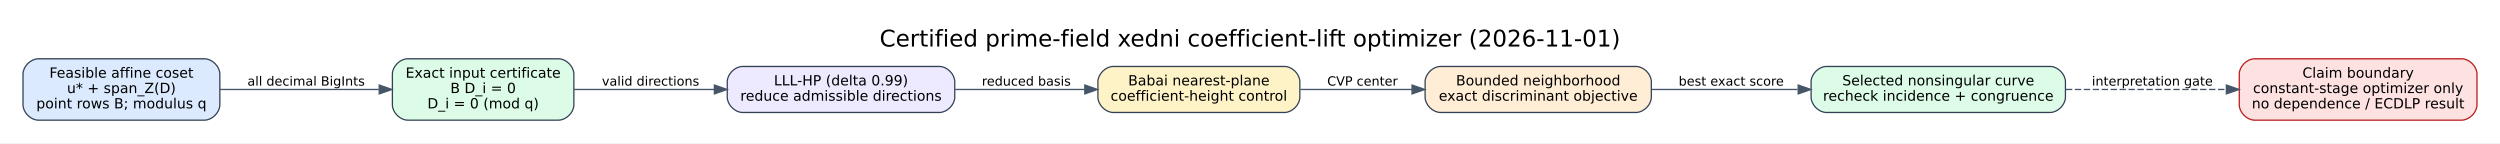
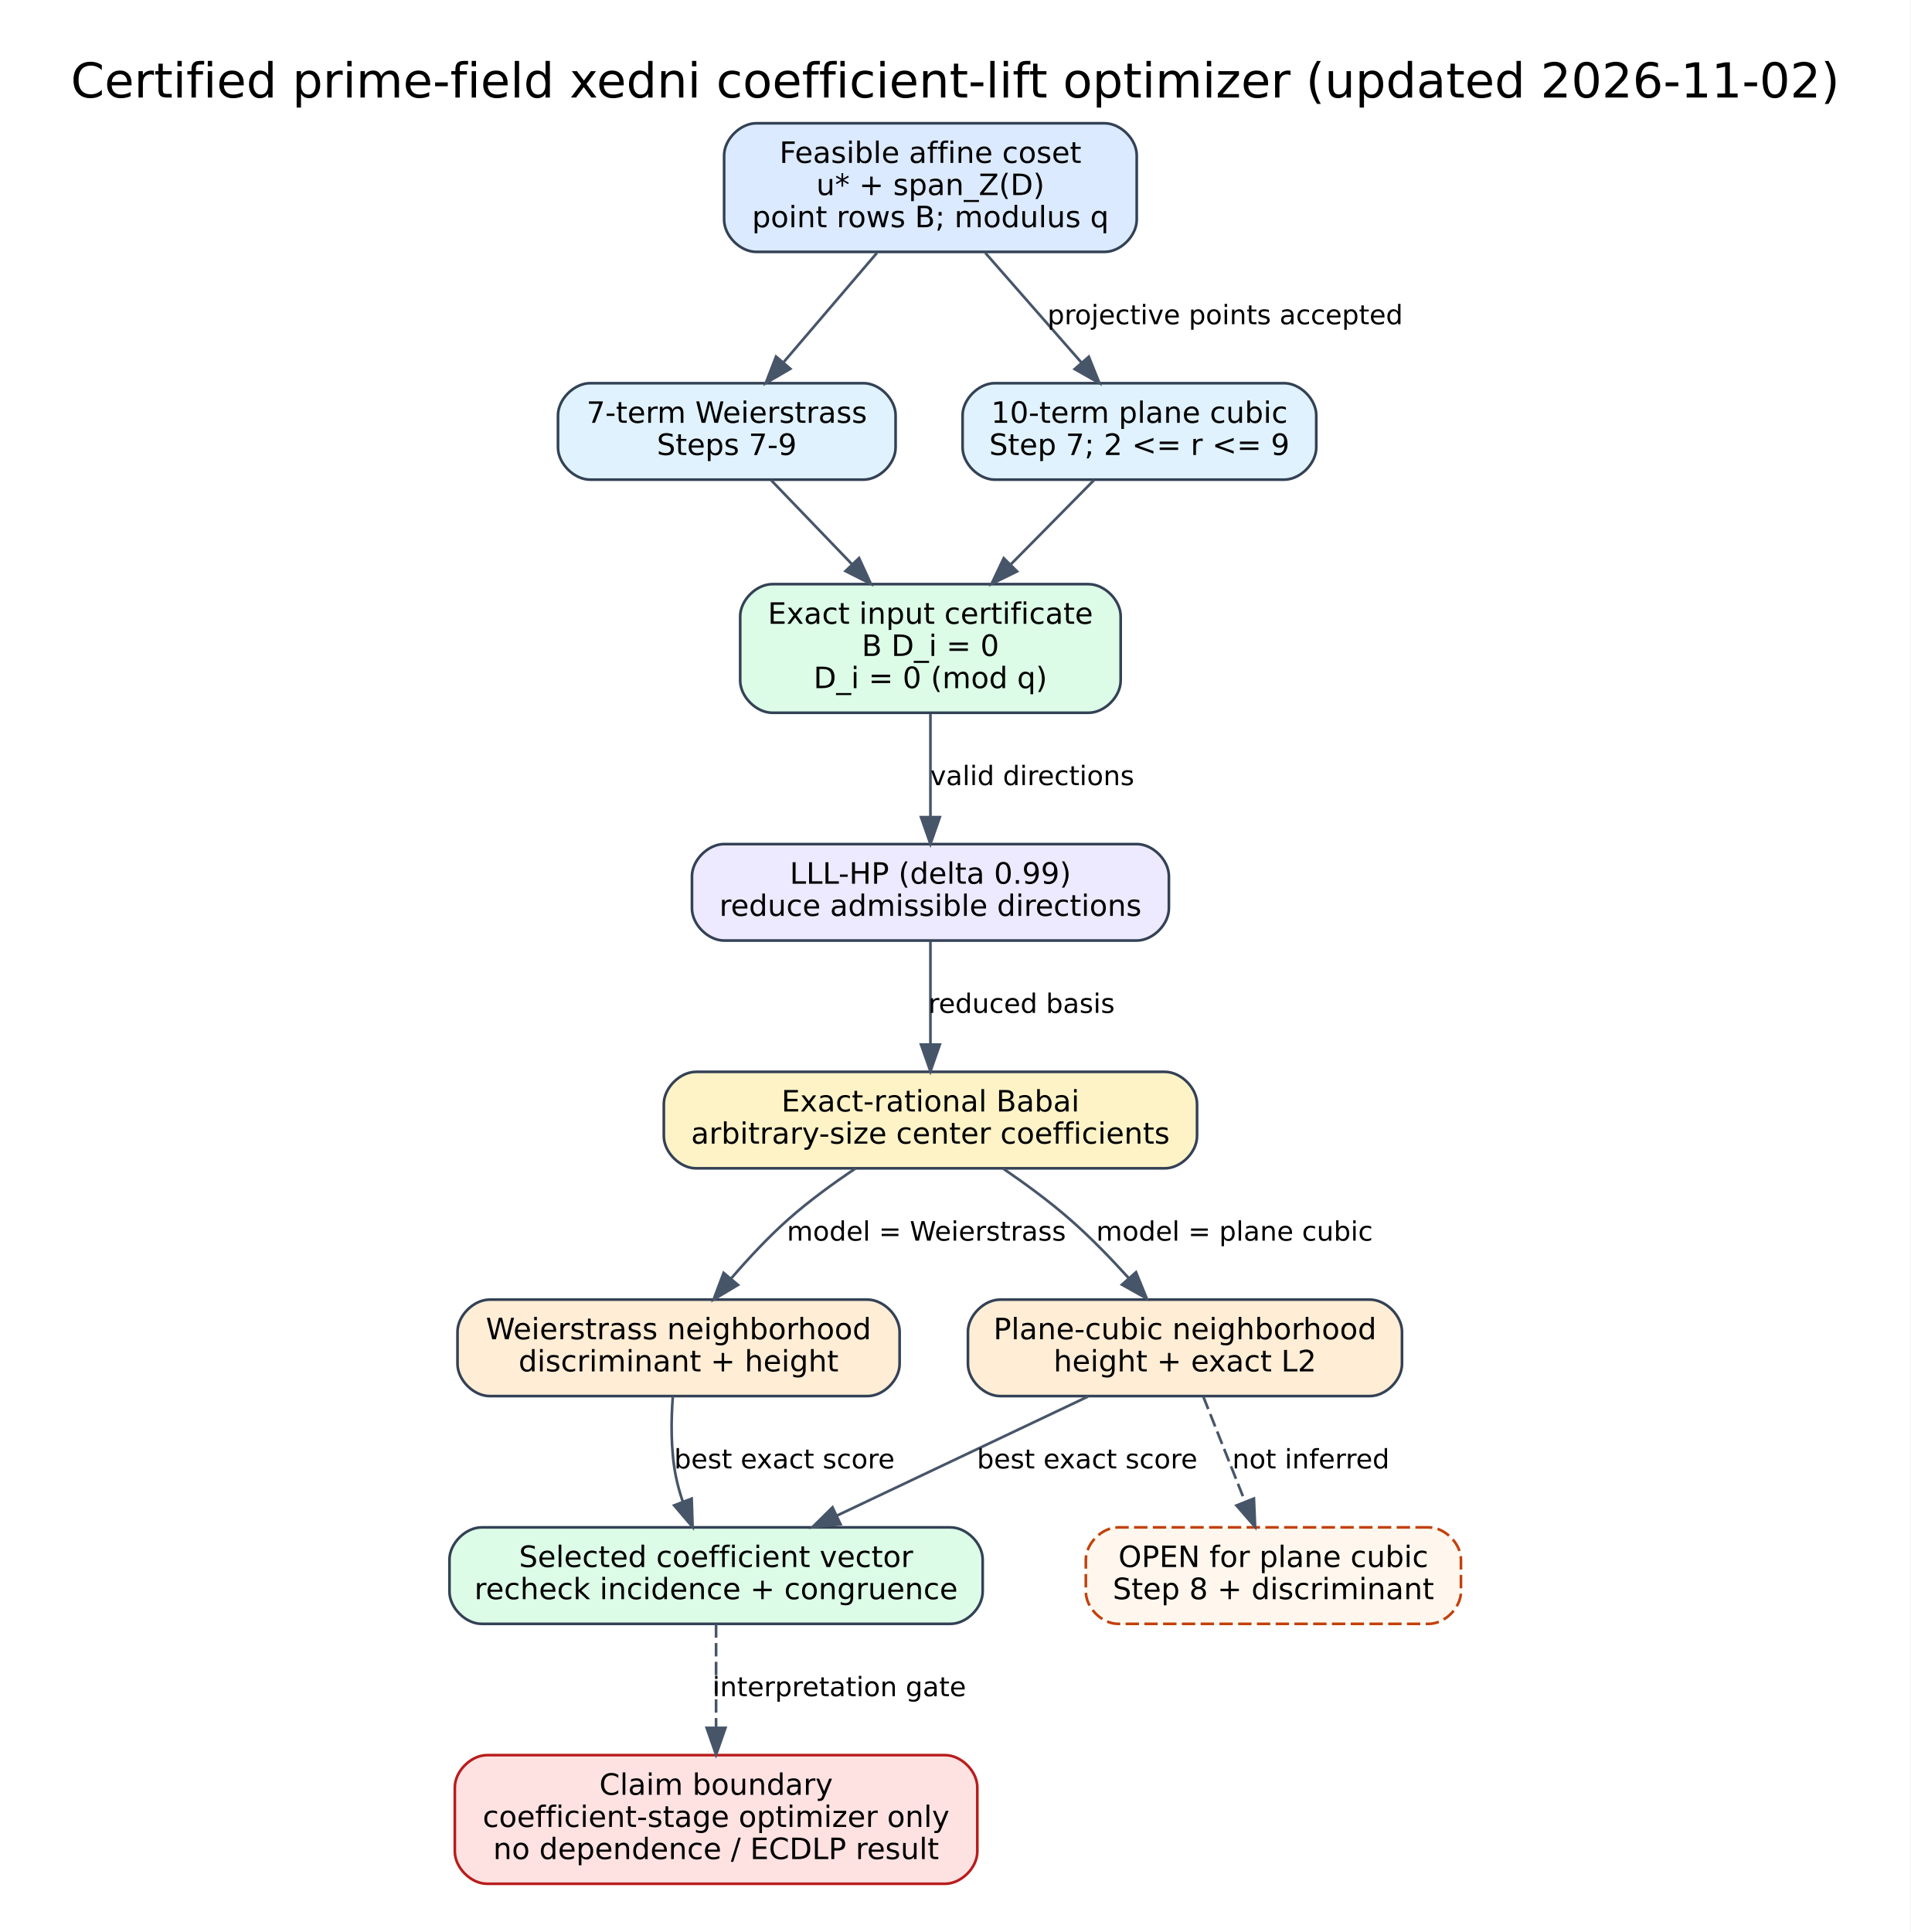
- <svg xmlns="http://www.w3.org/2000/svg" width="1956pt" height="112pt" viewBox="0.00 0.00 1956.00 112.00">
-   <g id="graph0" class="graph" transform="scale(1 1) rotate(0) translate(18 94)">
-     <polygon fill="white" stroke="transparent" points="-18,18 -18,-94 1938,-94 1938,18 -18,18" />
-     <text text-anchor="middle" x="960" y="-57.6" font-family="DejaVu Sans" font-size="18.00">Certified prime-field xedni coefficient-lift optimizer (2026-11-01)</text>
+ <svg xmlns="http://www.w3.org/2000/svg" width="713pt" height="721pt" viewBox="0.00 0.00 713.00 721.00">
+   <g id="graph0" class="graph" transform="scale(1 1) rotate(0) translate(18 703)">
+     <polygon fill="white" stroke="transparent" points="-18,18 -18,-703 695,-703 695,18 -18,18" />
+     <text text-anchor="middle" x="338.5" y="-666.6" font-family="DejaVu Sans" font-size="18.00">Certified prime-field xedni coefficient-lift optimizer (updated 2026-11-02)</text>
    <g id="node1" class="node">
-       <path fill="#dbeafe" stroke="#334155" d="M142,-48C142,-48 12,-48 12,-48 6,-48 0,-42 0,-36 0,-36 0,-12 0,-12 0,-6 6,0 12,0 12,0 142,0 142,0 148,0 154,-6 154,-12 154,-12 154,-36 154,-36 154,-42 148,-48 142,-48" />
-       <text text-anchor="middle" x="77" y="-33.2" font-family="DejaVu Sans" font-size="11.00">Feasible affine coset</text>
-       <text text-anchor="middle" x="77" y="-21.2" font-family="DejaVu Sans" font-size="11.00">u* + span_Z(D)</text>
-       <text text-anchor="middle" x="77" y="-9.2" font-family="DejaVu Sans" font-size="11.00">point rows B; modulus q</text>
+       <path fill="#dbeafe" stroke="#334155" d="M394.25,-657C394.25,-657 264.25,-657 264.25,-657 258.25,-657 252.25,-651 252.25,-645 252.25,-645 252.25,-621 252.25,-621 252.25,-615 258.25,-609 264.25,-609 264.25,-609 394.25,-609 394.25,-609 400.25,-609 406.25,-615 406.25,-621 406.25,-621 406.25,-645 406.25,-645 406.25,-651 400.25,-657 394.25,-657" />
+       <text text-anchor="middle" x="329.25" y="-642.2" font-family="DejaVu Sans" font-size="11.00">Feasible affine coset</text>
+       <text text-anchor="middle" x="329.25" y="-630.2" font-family="DejaVu Sans" font-size="11.00">u* + span_Z(D)</text>
+       <text text-anchor="middle" x="329.25" y="-618.2" font-family="DejaVu Sans" font-size="11.00">point rows B; modulus q</text>
    </g>
    <g id="node2" class="node">
-       <path fill="#dcfce7" stroke="#334155" d="M419,-48C419,-48 301,-48 301,-48 295,-48 289,-42 289,-36 289,-36 289,-12 289,-12 289,-6 295,0 301,0 301,0 419,0 419,0 425,0 431,-6 431,-12 431,-12 431,-36 431,-36 431,-42 425,-48 419,-48" />
-       <text text-anchor="middle" x="360" y="-33.2" font-family="DejaVu Sans" font-size="11.00">Exact input certificate</text>
-       <text text-anchor="middle" x="360" y="-21.2" font-family="DejaVu Sans" font-size="11.00">B D_i = 0</text>
-       <text text-anchor="middle" x="360" y="-9.2" font-family="DejaVu Sans" font-size="11.00">D_i = 0 (mod q)</text>
+       <path fill="#e0f2fe" stroke="#334155" d="M304.25,-560C304.25,-560 202.25,-560 202.25,-560 196.25,-560 190.25,-554 190.25,-548 190.25,-548 190.25,-536 190.25,-536 190.25,-530 196.25,-524 202.25,-524 202.25,-524 304.25,-524 304.25,-524 310.25,-524 316.25,-530 316.25,-536 316.25,-536 316.25,-548 316.25,-548 316.25,-554 310.25,-560 304.25,-560" />
+       <text text-anchor="middle" x="253.25" y="-545.2" font-family="DejaVu Sans" font-size="11.00">7-term Weierstrass</text>
+       <text text-anchor="middle" x="253.25" y="-533.2" font-family="DejaVu Sans" font-size="11.00">Steps 7-9</text>
    </g>
    <g id="edge1" class="edge">
-       <path fill="none" stroke="#475569" d="M154.04,-24C192.54,-24 239.27,-24 278.39,-24" />
-       <polygon fill="#475569" stroke="#475569" points="278.68,-27.5 288.68,-24 278.68,-20.5 278.68,-27.5" />
-       <text text-anchor="middle" x="221.5" y="-27" font-family="DejaVu Sans" font-size="10.00">all decimal BigInts</text>
+       <path fill="none" stroke="#475569" d="M309.28,-608.62C298.6,-596.11 285.45,-580.71 274.57,-567.97" />
+       <polygon fill="#475569" stroke="#475569" points="276.96,-565.37 267.8,-560.04 271.63,-569.92 276.96,-565.37" />
    </g>
    <g id="node3" class="node">
-       <path fill="#ede9fe" stroke="#334155" d="M717,-42C717,-42 563,-42 563,-42 557,-42 551,-36 551,-30 551,-30 551,-18 551,-18 551,-12 557,-6 563,-6 563,-6 717,-6 717,-6 723,-6 729,-12 729,-18 729,-18 729,-30 729,-30 729,-36 723,-42 717,-42" />
-       <text text-anchor="middle" x="640" y="-27.2" font-family="DejaVu Sans" font-size="11.00">LLL-HP (delta 0.99)</text>
-       <text text-anchor="middle" x="640" y="-15.2" font-family="DejaVu Sans" font-size="11.00">reduce admissible directions</text>
+       <path fill="#e0f2fe" stroke="#334155" d="M461.25,-560C461.25,-560 353.25,-560 353.25,-560 347.25,-560 341.25,-554 341.25,-548 341.25,-548 341.25,-536 341.25,-536 341.25,-530 347.25,-524 353.25,-524 353.25,-524 461.25,-524 461.25,-524 467.25,-524 473.25,-530 473.25,-536 473.25,-536 473.25,-548 473.25,-548 473.25,-554 467.25,-560 461.25,-560" />
+       <text text-anchor="middle" x="407.25" y="-545.2" font-family="DejaVu Sans" font-size="11.00">10-term plane cubic</text>
+       <text text-anchor="middle" x="407.25" y="-533.2" font-family="DejaVu Sans" font-size="11.00">Step 7; 2 &lt;= r &lt;= 9</text>
    </g>
    <g id="edge2" class="edge">
-       <path fill="none" stroke="#475569" d="M431.15,-24C464.38,-24 504.63,-24 540.83,-24" />
-       <polygon fill="#475569" stroke="#475569" points="540.92,-27.5 550.92,-24 540.92,-20.5 540.92,-27.5" />
-       <text text-anchor="middle" x="491" y="-27" font-family="DejaVu Sans" font-size="10.00">valid directions</text>
+       <path fill="none" stroke="#475569" d="M349.74,-608.62C360.81,-595.99 374.46,-580.42 385.68,-567.61" />
+       <polygon fill="#475569" stroke="#475569" points="388.36,-569.87 392.31,-560.04 383.09,-565.26 388.36,-569.87" />
+       <text text-anchor="middle" x="439.25" y="-582" font-family="DejaVu Sans" font-size="10.00">projective points accepted</text>
    </g>
    <g id="node4" class="node">
-       <path fill="#fef3c7" stroke="#334155" d="M987,-42C987,-42 853,-42 853,-42 847,-42 841,-36 841,-30 841,-30 841,-18 841,-18 841,-12 847,-6 853,-6 853,-6 987,-6 987,-6 993,-6 999,-12 999,-18 999,-18 999,-30 999,-30 999,-36 993,-42 987,-42" />
-       <text text-anchor="middle" x="920" y="-27.2" font-family="DejaVu Sans" font-size="11.00">Babai nearest-plane</text>
-       <text text-anchor="middle" x="920" y="-15.2" font-family="DejaVu Sans" font-size="11.00">coefficient-height control</text>
+       <path fill="#dcfce7" stroke="#334155" d="M388.25,-485C388.25,-485 270.25,-485 270.25,-485 264.25,-485 258.25,-479 258.25,-473 258.25,-473 258.25,-449 258.25,-449 258.25,-443 264.25,-437 270.25,-437 270.25,-437 388.25,-437 388.25,-437 394.25,-437 400.25,-443 400.25,-449 400.25,-449 400.25,-473 400.25,-473 400.25,-479 394.25,-485 388.25,-485" />
+       <text text-anchor="middle" x="329.25" y="-470.2" font-family="DejaVu Sans" font-size="11.00">Exact input certificate</text>
+       <text text-anchor="middle" x="329.25" y="-458.2" font-family="DejaVu Sans" font-size="11.00">B D_i = 0</text>
+       <text text-anchor="middle" x="329.25" y="-446.2" font-family="DejaVu Sans" font-size="11.00">D_i = 0 (mod q)</text>
    </g>
    <g id="edge3" class="edge">
-       <path fill="none" stroke="#475569" d="M729.34,-24C761.62,-24 798.12,-24 830.42,-24" />
-       <polygon fill="#475569" stroke="#475569" points="830.75,-27.5 840.75,-24 830.75,-20.5 830.75,-27.5" />
-       <text text-anchor="middle" x="785" y="-27" font-family="DejaVu Sans" font-size="10.00">reduced basis</text>
+       <path fill="none" stroke="#475569" d="M269.74,-523.86C278.61,-514.64 289.81,-503 300.09,-492.31" />
+       <polygon fill="#475569" stroke="#475569" points="302.61,-494.74 307.02,-485.1 297.57,-489.88 302.61,-494.74" />
+     </g>
+     <g id="edge4" class="edge">
+       <path fill="none" stroke="#475569" d="M390.33,-523.86C381.22,-514.64 369.73,-503 359.18,-492.31" />
+       <polygon fill="#475569" stroke="#475569" points="361.58,-489.76 352.06,-485.1 356.6,-494.68 361.58,-489.76" />
    </g>
    <g id="node5" class="node">
-       <path fill="#ffedd5" stroke="#334155" d="M1262,-42C1262,-42 1109,-42 1109,-42 1103,-42 1097,-36 1097,-30 1097,-30 1097,-18 1097,-18 1097,-12 1103,-6 1109,-6 1109,-6 1262,-6 1262,-6 1268,-6 1274,-12 1274,-18 1274,-18 1274,-30 1274,-30 1274,-36 1268,-42 1262,-42" />
-       <text text-anchor="middle" x="1185.5" y="-27.2" font-family="DejaVu Sans" font-size="11.00">Bounded neighborhood</text>
-       <text text-anchor="middle" x="1185.5" y="-15.2" font-family="DejaVu Sans" font-size="11.00">exact discriminant objective</text>
+       <path fill="#ede9fe" stroke="#334155" d="M406.25,-388C406.25,-388 252.25,-388 252.25,-388 246.25,-388 240.25,-382 240.25,-376 240.25,-376 240.25,-364 240.25,-364 240.25,-358 246.25,-352 252.25,-352 252.25,-352 406.25,-352 406.25,-352 412.25,-352 418.25,-358 418.25,-364 418.25,-364 418.25,-376 418.25,-376 418.25,-382 412.25,-388 406.25,-388" />
+       <text text-anchor="middle" x="329.25" y="-373.2" font-family="DejaVu Sans" font-size="11.00">LLL-HP (delta 0.99)</text>
+       <text text-anchor="middle" x="329.25" y="-361.2" font-family="DejaVu Sans" font-size="11.00">reduce admissible directions</text>
    </g>
-     <g id="edge4" class="edge">
-       <path fill="none" stroke="#475569" d="M999.35,-24C1026.76,-24 1057.88,-24 1086.69,-24" />
-       <polygon fill="#475569" stroke="#475569" points="1086.77,-27.5 1096.77,-24 1086.77,-20.5 1086.77,-27.5" />
-       <text text-anchor="middle" x="1048" y="-27" font-family="DejaVu Sans" font-size="10.00">CVP center</text>
+     <g id="edge5" class="edge">
+       <path fill="none" stroke="#475569" d="M329.25,-436.62C329.25,-424.83 329.25,-410.46 329.25,-398.18" />
+       <polygon fill="#475569" stroke="#475569" points="332.75,-398.04 329.25,-388.04 325.75,-398.04 332.75,-398.04" />
+       <text text-anchor="middle" x="367.25" y="-410" font-family="DejaVu Sans" font-size="10.00">valid directions</text>
    </g>
    <g id="node6" class="node">
-       <path fill="#dcfce7" stroke="#334155" d="M1586,-42C1586,-42 1411,-42 1411,-42 1405,-42 1399,-36 1399,-30 1399,-30 1399,-18 1399,-18 1399,-12 1405,-6 1411,-6 1411,-6 1586,-6 1586,-6 1592,-6 1598,-12 1598,-18 1598,-18 1598,-30 1598,-30 1598,-36 1592,-42 1586,-42" />
-       <text text-anchor="middle" x="1498.5" y="-27.2" font-family="DejaVu Sans" font-size="11.00">Selected nonsingular curve</text>
-       <text text-anchor="middle" x="1498.5" y="-15.2" font-family="DejaVu Sans" font-size="11.00">recheck incidence + congruence</text>
+       <path fill="#fef3c7" stroke="#334155" d="M416.75,-303C416.75,-303 241.75,-303 241.75,-303 235.75,-303 229.75,-297 229.75,-291 229.75,-291 229.75,-279 229.75,-279 229.75,-273 235.75,-267 241.75,-267 241.75,-267 416.75,-267 416.75,-267 422.75,-267 428.75,-273 428.75,-279 428.75,-279 428.75,-291 428.75,-291 428.75,-297 422.75,-303 416.75,-303" />
+       <text text-anchor="middle" x="329.25" y="-288.2" font-family="DejaVu Sans" font-size="11.00">Exact-rational Babai</text>
+       <text text-anchor="middle" x="329.25" y="-276.2" font-family="DejaVu Sans" font-size="11.00">arbitrary-size center coefficients</text>
    </g>
-     <g id="edge5" class="edge">
-       <path fill="none" stroke="#475569" d="M1274.37,-24C1309.84,-24 1351.13,-24 1388.48,-24" />
-       <polygon fill="#475569" stroke="#475569" points="1388.9,-27.5 1398.9,-24 1388.9,-20.5 1388.9,-27.5" />
-       <text text-anchor="middle" x="1336.5" y="-27" font-family="DejaVu Sans" font-size="10.00">best exact score</text>
+     <g id="edge6" class="edge">
+       <path fill="none" stroke="#475569" d="M329.25,-351.8C329.25,-340.67 329.25,-325.94 329.25,-313.24" />
+       <polygon fill="#475569" stroke="#475569" points="332.75,-313.18 329.25,-303.18 325.75,-313.18 332.75,-313.18" />
+       <text text-anchor="middle" x="363.25" y="-325" font-family="DejaVu Sans" font-size="10.00">reduced basis</text>
    </g>
    <g id="node7" class="node">
-       <path fill="#fee2e2" stroke="#b91c1c" d="M1908,-48C1908,-48 1746,-48 1746,-48 1740,-48 1734,-42 1734,-36 1734,-36 1734,-12 1734,-12 1734,-6 1740,0 1746,0 1746,0 1908,0 1908,0 1914,0 1920,-6 1920,-12 1920,-12 1920,-36 1920,-36 1920,-42 1914,-48 1908,-48" />
-       <text text-anchor="middle" x="1827" y="-33.2" font-family="DejaVu Sans" font-size="11.00">Claim boundary</text>
-       <text text-anchor="middle" x="1827" y="-21.2" font-family="DejaVu Sans" font-size="11.00">constant-stage optimizer only</text>
-       <text text-anchor="middle" x="1827" y="-9.2" font-family="DejaVu Sans" font-size="11.00">no dependence / ECDLP result</text>
+       <path fill="#ffedd5" stroke="#334155" d="M305.75,-218C305.75,-218 164.75,-218 164.75,-218 158.75,-218 152.75,-212 152.75,-206 152.75,-206 152.75,-194 152.75,-194 152.75,-188 158.75,-182 164.75,-182 164.75,-182 305.75,-182 305.75,-182 311.75,-182 317.75,-188 317.75,-194 317.75,-194 317.75,-206 317.75,-206 317.75,-212 311.75,-218 305.75,-218" />
+       <text text-anchor="middle" x="235.25" y="-203.2" font-family="DejaVu Sans" font-size="11.00">Weierstrass neighborhood</text>
+       <text text-anchor="middle" x="235.25" y="-191.2" font-family="DejaVu Sans" font-size="11.00">discriminant + height</text>
    </g>
-     <g id="edge6" class="edge">
-       <path fill="none" stroke="#475569" stroke-dasharray="5,2" d="M1598.35,-24C1638.06,-24 1683.82,-24 1723.86,-24" />
-       <polygon fill="#475569" stroke="#475569" points="1723.9,-27.5 1733.9,-24 1723.9,-20.5 1723.9,-27.5" />
-       <text text-anchor="middle" x="1666" y="-27" font-family="DejaVu Sans" font-size="10.00">interpretation gate</text>
+     <g id="edge7" class="edge">
+       <path fill="none" stroke="#475569" d="M301.3,-266.96C292.91,-261.34 283.91,-254.79 276.25,-248 268.75,-241.36 261.32,-233.37 254.88,-225.89" />
+       <polygon fill="#475569" stroke="#475569" points="257.43,-223.48 248.33,-218.05 252.06,-227.97 257.43,-223.48" />
+       <text text-anchor="middle" x="327.75" y="-240" font-family="DejaVu Sans" font-size="10.00">model = Weierstrass</text>
+     </g>
+     <g id="node8" class="node">
+       <path fill="#ffedd5" stroke="#334155" d="M493.25,-218C493.25,-218 355.25,-218 355.25,-218 349.25,-218 343.25,-212 343.25,-206 343.25,-206 343.25,-194 343.25,-194 343.25,-188 349.25,-182 355.25,-182 355.25,-182 493.25,-182 493.25,-182 499.25,-182 505.25,-188 505.25,-194 505.25,-194 505.25,-206 505.25,-206 505.25,-212 499.25,-218 493.25,-218" />
+       <text text-anchor="middle" x="424.25" y="-203.2" font-family="DejaVu Sans" font-size="11.00">Plane-cubic neighborhood</text>
+       <text text-anchor="middle" x="424.25" y="-191.2" font-family="DejaVu Sans" font-size="11.00">height + exact L2</text>
+     </g>
+     <g id="edge8" class="edge">
+       <path fill="none" stroke="#475569" d="M356.29,-266.97C364.59,-261.3 373.56,-254.72 381.25,-248 388.84,-241.38 396.47,-233.52 403.15,-226.14" />
+       <polygon fill="#475569" stroke="#475569" points="405.98,-228.22 409.98,-218.41 400.74,-223.58 405.98,-228.22" />
+       <text text-anchor="middle" x="442.75" y="-240" font-family="DejaVu Sans" font-size="10.00">model = plane cubic</text>
+     </g>
+     <g id="node9" class="node">
+       <path fill="#dcfce7" stroke="#334155" d="M336.75,-133C336.75,-133 161.75,-133 161.75,-133 155.75,-133 149.75,-127 149.75,-121 149.75,-121 149.75,-109 149.75,-109 149.75,-103 155.75,-97 161.75,-97 161.75,-97 336.75,-97 336.75,-97 342.75,-97 348.75,-103 348.75,-109 348.75,-109 348.75,-121 348.75,-121 348.75,-127 342.75,-133 336.75,-133" />
+       <text text-anchor="middle" x="249.25" y="-118.2" font-family="DejaVu Sans" font-size="11.00">Selected coefficient vector</text>
+       <text text-anchor="middle" x="249.25" y="-106.2" font-family="DejaVu Sans" font-size="11.00">recheck incidence + congruence</text>
+     </g>
+     <g id="edge9" class="edge">
+       <path fill="none" stroke="#475569" d="M233.11,-181.87C232.43,-172.9 232.3,-161.76 234.25,-152 234.87,-148.91 235.76,-145.76 236.8,-142.67" />
+       <polygon fill="#475569" stroke="#475569" points="240.14,-143.73 240.49,-133.14 233.61,-141.2 240.14,-143.73" />
+       <text text-anchor="middle" x="274.75" y="-155" font-family="DejaVu Sans" font-size="10.00">best exact score</text>
+     </g>
+     <g id="edge10" class="edge">
+       <path fill="none" stroke="#475569" d="M387.99,-181.8C360.8,-168.91 323.41,-151.17 294.3,-137.37" />
+       <polygon fill="#475569" stroke="#475569" points="295.7,-134.16 285.16,-133.03 292.7,-140.48 295.7,-134.16" />
+       <text text-anchor="middle" x="387.75" y="-155" font-family="DejaVu Sans" font-size="10.00">best exact score</text>
+     </g>
+     <g id="node10" class="node">
+       <path fill="#fff7ed" stroke="#c2410c" stroke-dasharray="5,2" d="M515.25,-133C515.25,-133 399.25,-133 399.25,-133 393.25,-133 387.25,-127 387.25,-121 387.25,-121 387.25,-109 387.25,-109 387.25,-103 393.25,-97 399.25,-97 399.25,-97 515.25,-97 515.25,-97 521.25,-97 527.25,-103 527.25,-109 527.25,-109 527.25,-121 527.25,-121 527.25,-127 521.25,-133 515.25,-133" />
+       <text text-anchor="middle" x="457.25" y="-118.2" font-family="DejaVu Sans" font-size="11.00">OPEN for plane cubic</text>
+       <text text-anchor="middle" x="457.25" y="-106.2" font-family="DejaVu Sans" font-size="11.00">Step 8 + discriminant</text>
+     </g>
+     <g id="edge11" class="edge">
+       <path fill="none" stroke="#475569" stroke-dasharray="5,2" d="M431.09,-181.8C435.6,-170.45 441.6,-155.35 446.72,-142.48" />
+       <polygon fill="#475569" stroke="#475569" points="449.98,-143.76 450.42,-133.18 443.47,-141.17 449.98,-143.76" />
+       <text text-anchor="middle" x="471.25" y="-155" font-family="DejaVu Sans" font-size="10.00">not inferred</text>
+     </g>
+     <g id="node11" class="node">
+       <path fill="#fee2e2" stroke="#b91c1c" d="M334.75,-48C334.75,-48 163.75,-48 163.75,-48 157.75,-48 151.75,-42 151.75,-36 151.75,-36 151.75,-12 151.75,-12 151.75,-6 157.75,0 163.75,0 163.75,0 334.75,0 334.75,0 340.75,0 346.75,-6 346.75,-12 346.75,-12 346.75,-36 346.75,-36 346.75,-42 340.75,-48 334.75,-48" />
+       <text text-anchor="middle" x="249.25" y="-33.2" font-family="DejaVu Sans" font-size="11.00">Claim boundary</text>
+       <text text-anchor="middle" x="249.25" y="-21.2" font-family="DejaVu Sans" font-size="11.00">coefficient-stage optimizer only</text>
+       <text text-anchor="middle" x="249.25" y="-9.2" font-family="DejaVu Sans" font-size="11.00">no dependence / ECDLP result</text>
+     </g>
+     <g id="edge12" class="edge">
+       <path fill="none" stroke="#475569" stroke-dasharray="5,2" d="M249.25,-96.84C249.25,-85.92 249.25,-71.41 249.25,-58.29" />
+       <polygon fill="#475569" stroke="#475569" points="252.75,-58.17 249.25,-48.17 245.75,-58.17 252.75,-58.17" />
+       <text text-anchor="middle" x="295.25" y="-70" font-family="DejaVu Sans" font-size="10.00">interpretation gate</text>
    </g>
  </g>
</svg>
